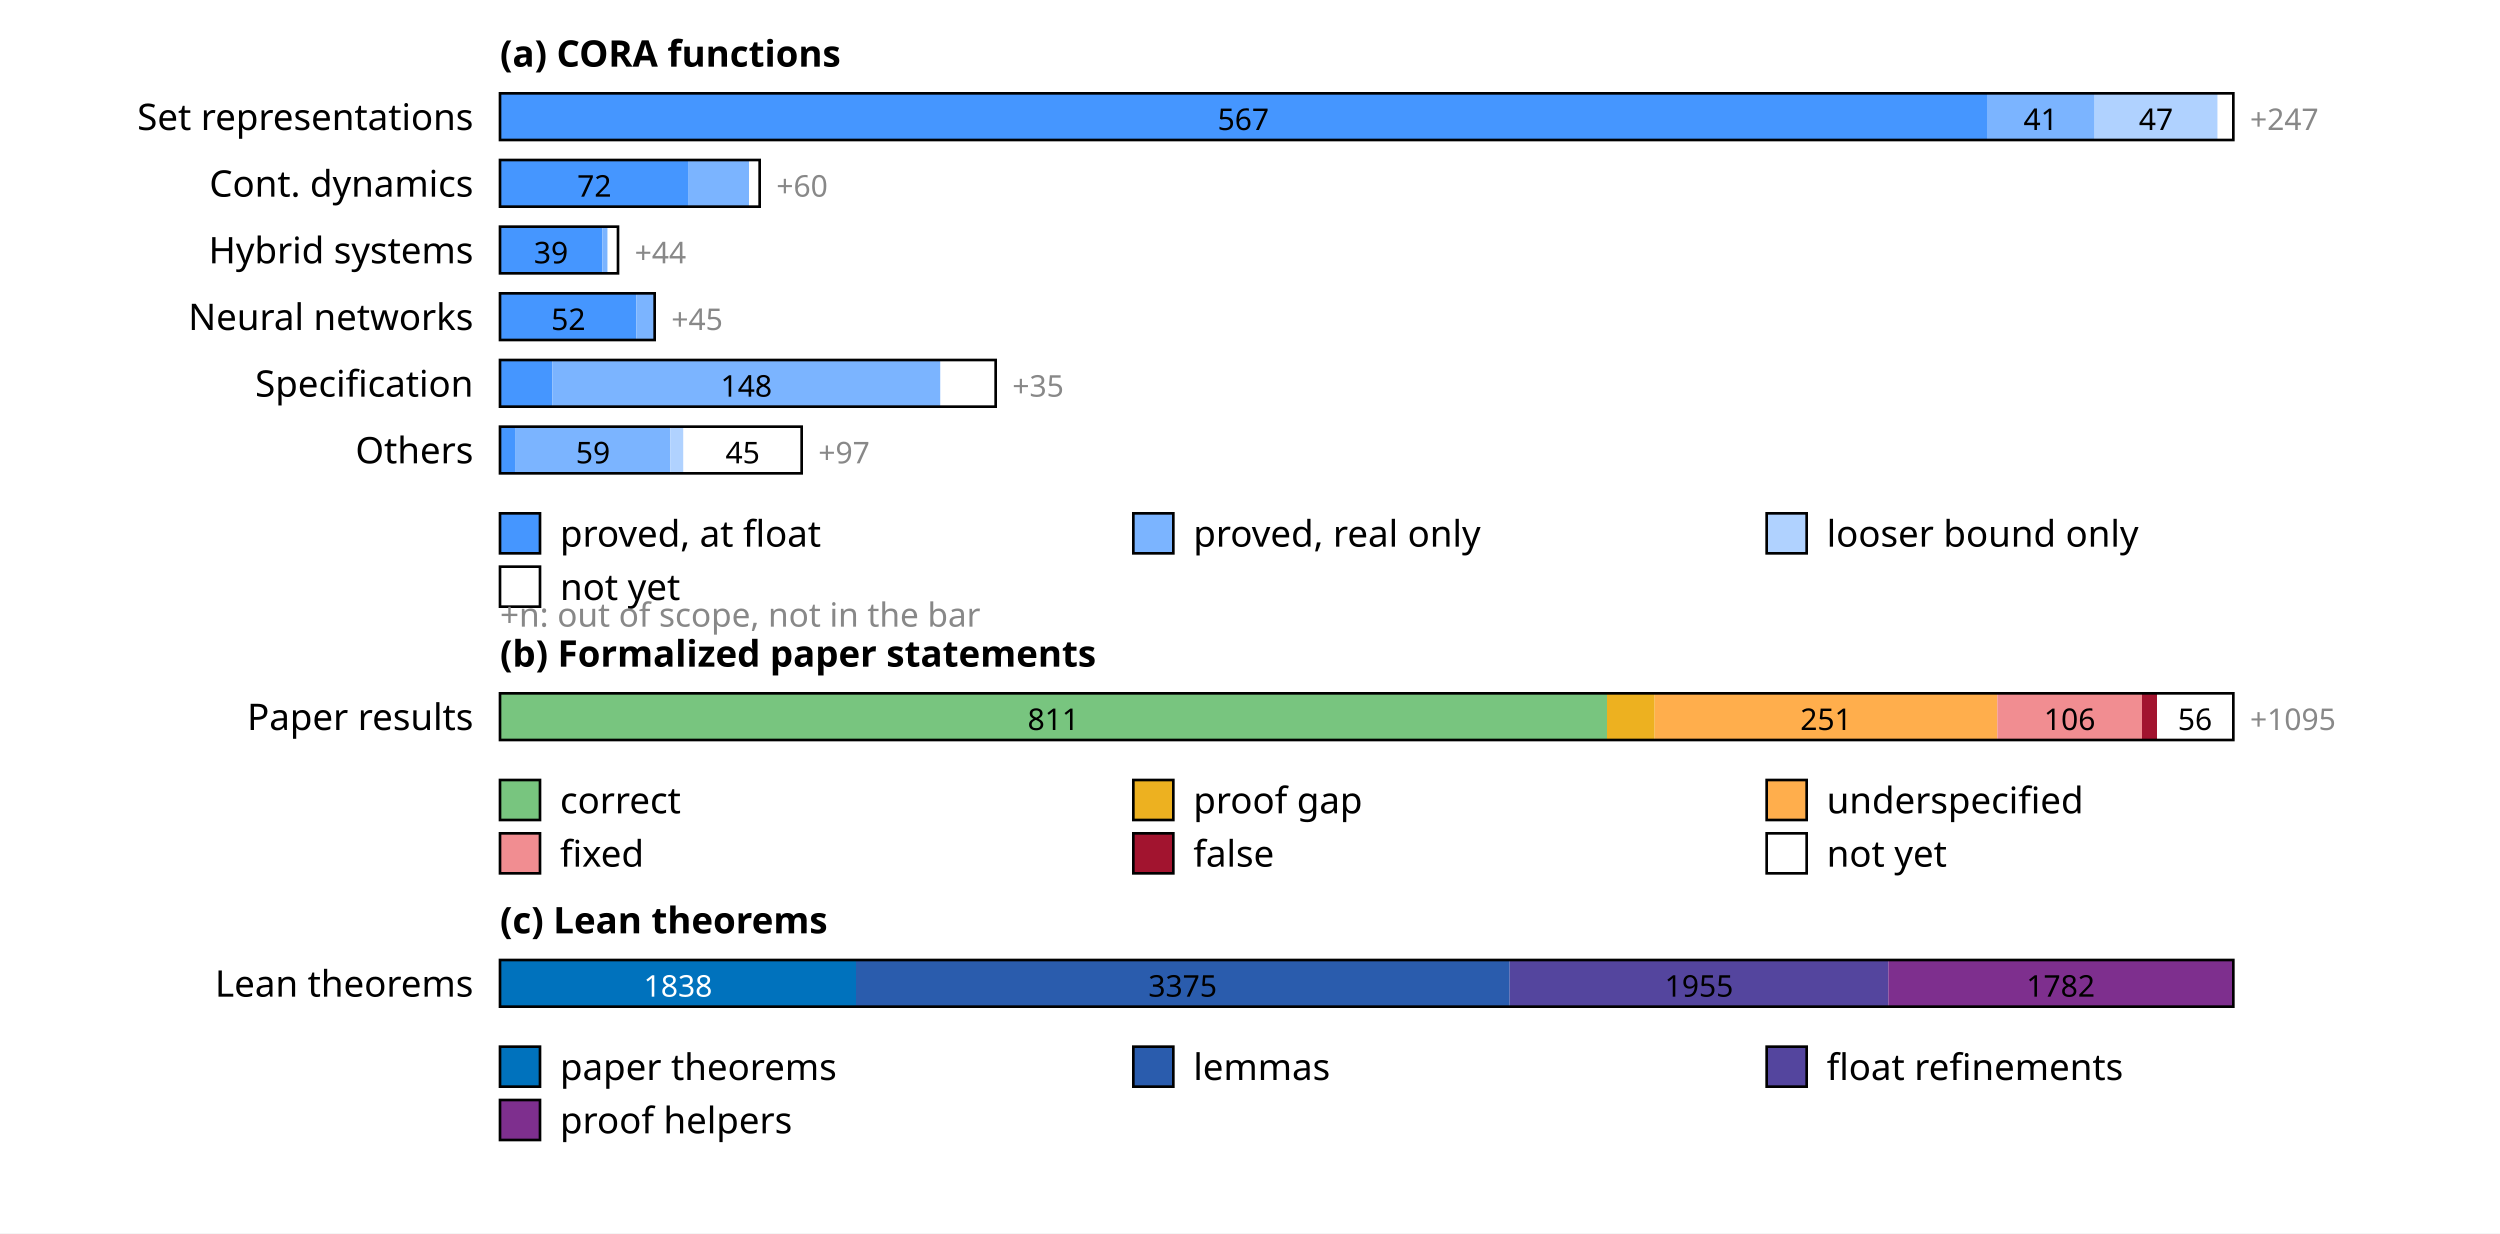
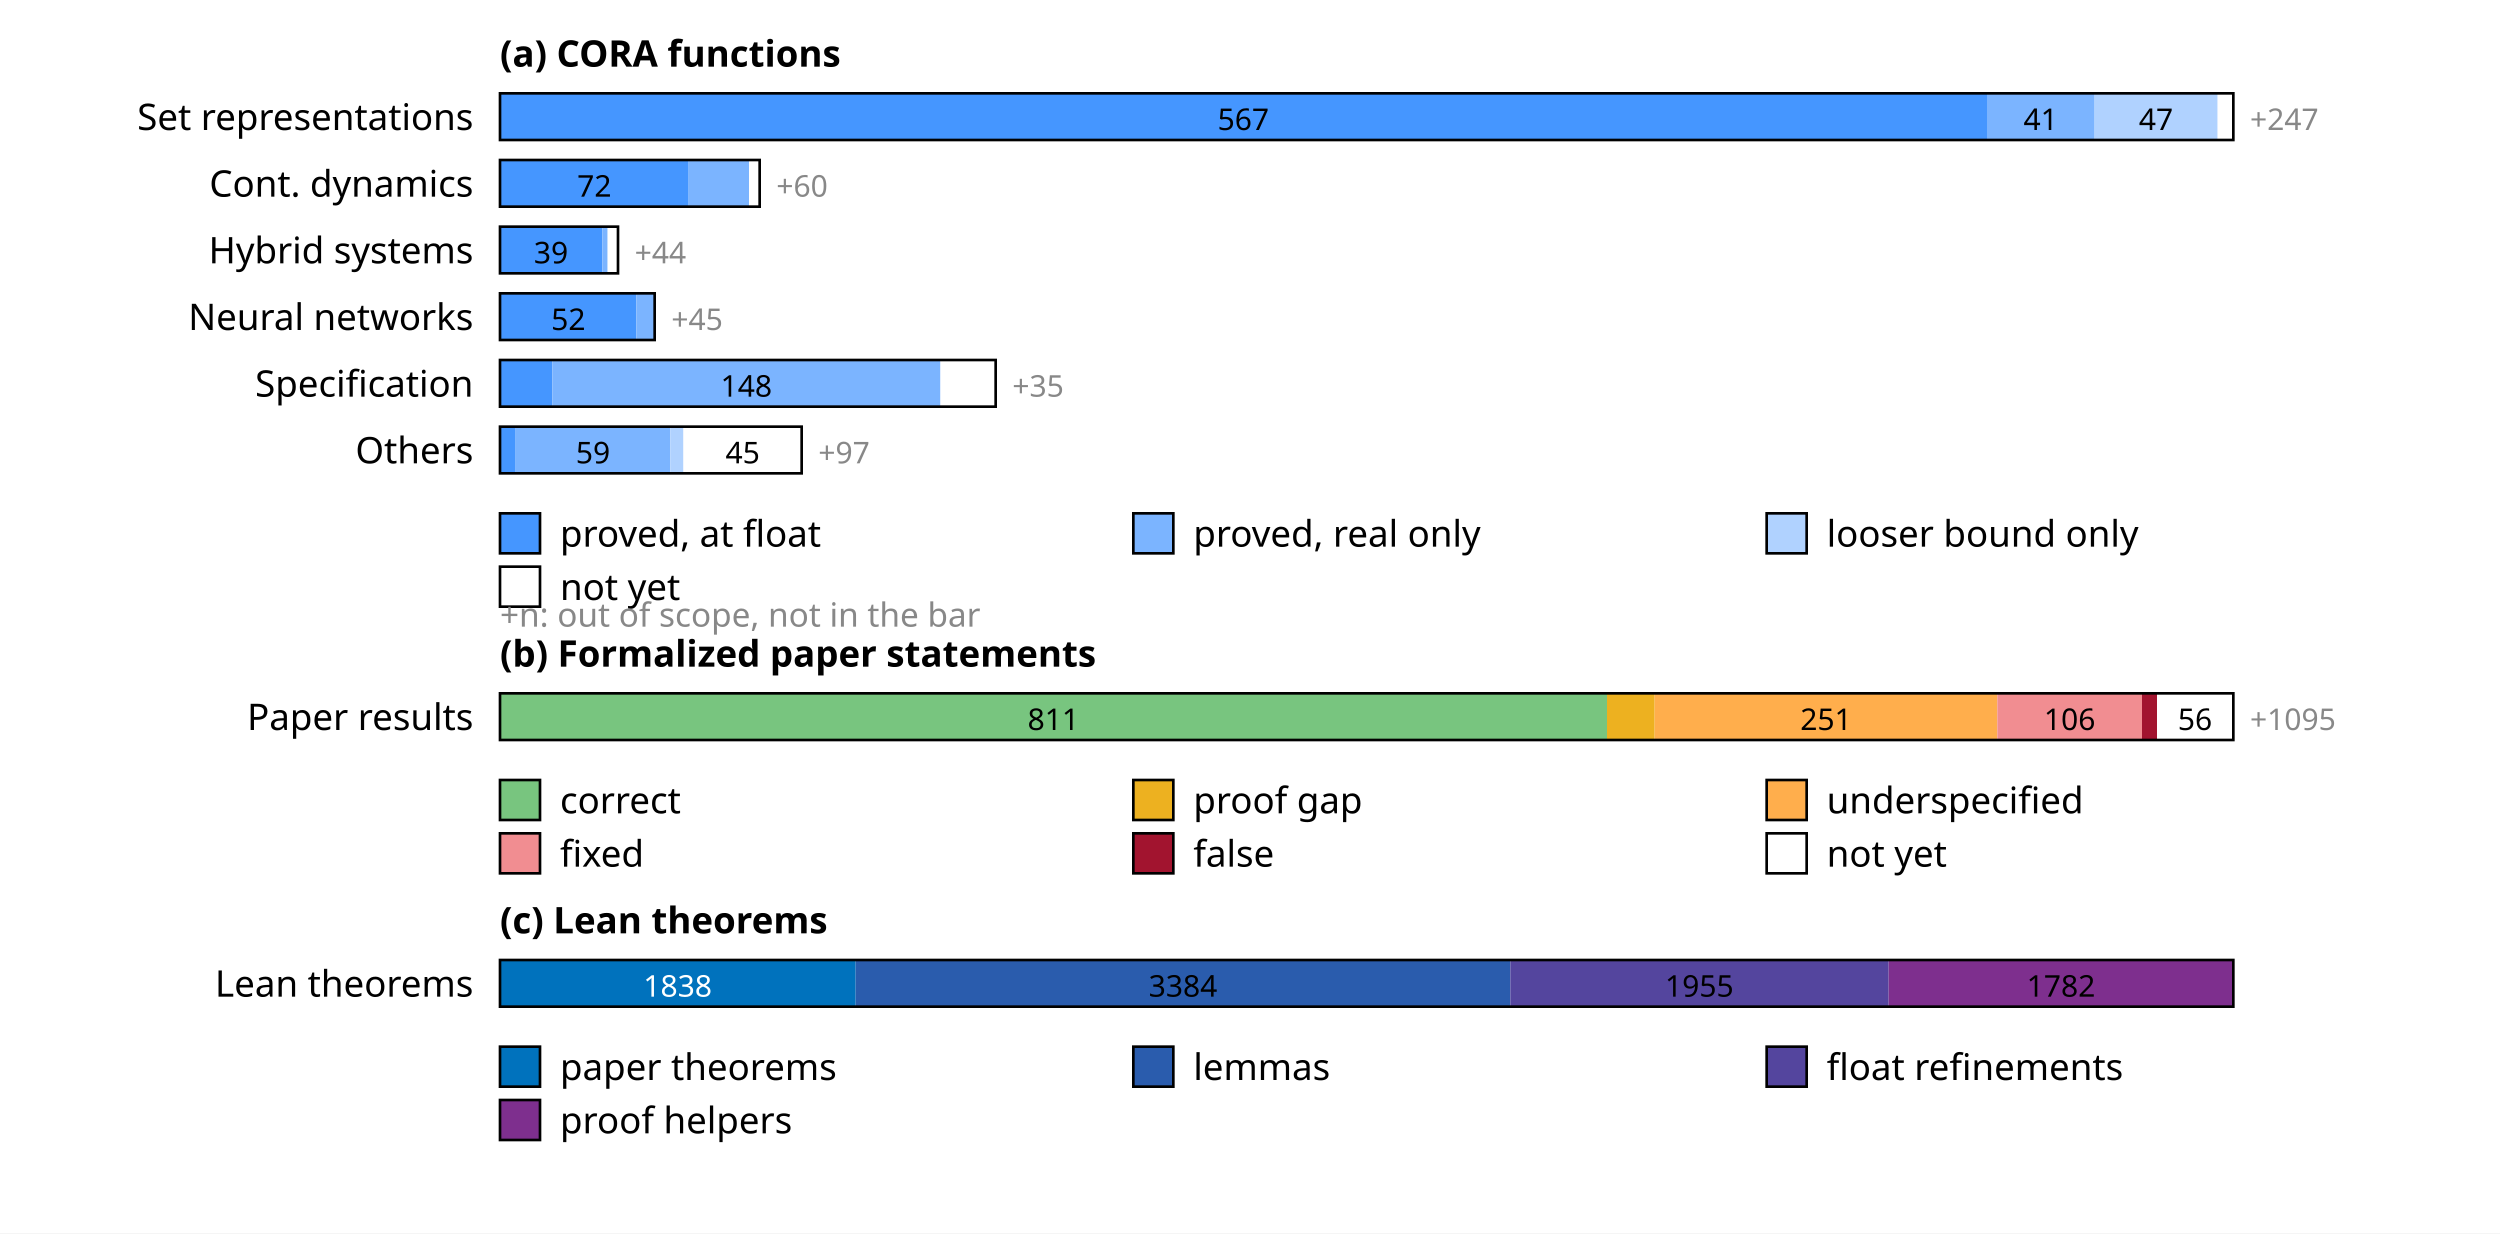
<svg xmlns="http://www.w3.org/2000/svg" width="750" height="370" font-family="sans-serif" font-size="11">
  <rect width="100%" height="100%" fill="white" />
  <text x="150" y="20" font-weight="bold">(a) CORA functions</text>
  <text x="142" y="39" text-anchor="end">Set representations</text>
  <rect x="150.0" y="28" width="446.1" height="14" fill="rgb(69,150,255)" />
  <text x="373.0" y="39" text-anchor="middle" font-size="9" fill="#000">567</text>
  <rect x="596.1" y="28" width="32.3" height="14" fill="rgb(123,180,255)" />
  <text x="612.2" y="39" text-anchor="middle" font-size="9" fill="#000">41</text>
  <rect x="628.3" y="28" width="37.0" height="14" fill="rgb(176,210,255)" />
  <text x="646.8" y="39" text-anchor="middle" font-size="9" fill="#000">47</text>
  <rect x="665.3" y="28" width="4.7" height="14" fill="rgb(255,255,255)" />
  <rect x="150" y="28" width="520.0" height="14" fill="none" stroke="#000" stroke-width="0.8" />
  <text x="675.0" y="39" font-size="9" fill="#888">+247</text>
  <text x="142" y="59" text-anchor="end">Cont. dynamics</text>
  <rect x="150.0" y="48" width="56.6" height="14" fill="rgb(69,150,255)" />
  <text x="178.3" y="59" text-anchor="middle" font-size="9" fill="#000">72</text>
  <rect x="206.6" y="48" width="18.1" height="14" fill="rgb(123,180,255)" />
  <rect x="224.7" y="48" width="3.1" height="14" fill="rgb(255,255,255)" />
  <rect x="150" y="48" width="77.9" height="14" fill="none" stroke="#000" stroke-width="0.8" />
  <text x="232.9" y="59" font-size="9" fill="#888">+60</text>
  <text x="142" y="79" text-anchor="end">Hybrid systems</text>
  <rect x="150.0" y="68" width="30.7" height="14" fill="rgb(69,150,255)" />
  <text x="165.3" y="79" text-anchor="middle" font-size="9" fill="#000">39</text>
  <rect x="180.7" y="68" width="1.6" height="14" fill="rgb(123,180,255)" />
  <rect x="182.3" y="68" width="3.1" height="14" fill="rgb(255,255,255)" />
  <rect x="150" y="68" width="35.4" height="14" fill="none" stroke="#000" stroke-width="0.8" />
  <text x="190.4" y="79" font-size="9" fill="#888">+44</text>
  <text x="142" y="99" text-anchor="end">Neural networks</text>
  <rect x="150.0" y="88" width="40.9" height="14" fill="rgb(69,150,255)" />
  <text x="170.5" y="99" text-anchor="middle" font-size="9" fill="#000">52</text>
  <rect x="190.9" y="88" width="5.5" height="14" fill="rgb(123,180,255)" />
  <rect x="150" y="88" width="46.4" height="14" fill="none" stroke="#000" stroke-width="0.8" />
  <text x="201.4" y="99" font-size="9" fill="#888">+45</text>
  <text x="142" y="119" text-anchor="end">Specification</text>
  <rect x="150.0" y="108" width="15.7" height="14" fill="rgb(69,150,255)" />
  <rect x="165.7" y="108" width="116.4" height="14" fill="rgb(123,180,255)" />
  <text x="223.9" y="119" text-anchor="middle" font-size="9" fill="#000">148</text>
  <rect x="282.2" y="108" width="16.5" height="14" fill="rgb(255,255,255)" />
  <rect x="150" y="108" width="148.7" height="14" fill="none" stroke="#000" stroke-width="0.8" />
  <text x="303.7" y="119" font-size="9" fill="#888">+35</text>
  <text x="142" y="139" text-anchor="end">Others</text>
  <rect x="150.0" y="128" width="4.7" height="14" fill="rgb(69,150,255)" />
  <rect x="154.7" y="128" width="46.4" height="14" fill="rgb(123,180,255)" />
  <text x="177.9" y="139" text-anchor="middle" font-size="9" fill="#000">59</text>
  <rect x="201.1" y="128" width="3.9" height="14" fill="rgb(176,210,255)" />
  <rect x="205.1" y="128" width="35.4" height="14" fill="rgb(255,255,255)" />
  <text x="222.8" y="139" text-anchor="middle" font-size="9" fill="#000">45</text>
  <rect x="150" y="128" width="90.5" height="14" fill="none" stroke="#000" stroke-width="0.8" />
  <text x="245.5" y="139" font-size="9" fill="#888">+97</text>
  <rect x="150" y="154" width="12" height="12" fill="rgb(69,150,255)" stroke="#000" stroke-width="0.8" />
  <text x="168" y="164">proved, at float</text>
  <rect x="340" y="154" width="12" height="12" fill="rgb(123,180,255)" stroke="#000" stroke-width="0.8" />
  <text x="358" y="164">proved, real only</text>
  <rect x="530" y="154" width="12" height="12" fill="rgb(176,210,255)" stroke="#000" stroke-width="0.8" />
  <text x="548" y="164">looser bound only</text>
  <rect x="150" y="170" width="12" height="12" fill="rgb(255,255,255)" stroke="#000" stroke-width="0.8" />
  <text x="168" y="180">not yet</text>
  <text x="150" y="188" font-size="10" fill="#888">+n: out of scope, not in the bar</text>
  <text x="150" y="200" font-weight="bold">(b) Formalized paper statements</text>
  <text x="142" y="219" text-anchor="end">Paper results</text>
  <rect x="150.0" y="208" width="332.1" height="14" fill="rgb(120,197,127)" />
  <text x="316.0" y="219" text-anchor="middle" font-size="9" fill="#000">811</text>
  <rect x="482.1" y="208" width="14.3" height="14" fill="rgb(237,177,32)" />
  <rect x="496.4" y="208" width="102.8" height="14" fill="rgb(255,174,76)" />
  <text x="547.8" y="219" text-anchor="middle" font-size="9" fill="#000">251</text>
  <rect x="599.2" y="208" width="43.4" height="14" fill="rgb(241,141,145)" />
  <text x="620.9" y="219" text-anchor="middle" font-size="9" fill="#000">106</text>
  <rect x="642.6" y="208" width="4.5" height="14" fill="rgb(162,20,47)" />
  <rect x="647.1" y="208" width="22.9" height="14" fill="rgb(255,255,255)" />
  <text x="658.5" y="219" text-anchor="middle" font-size="9" fill="#000">56</text>
  <rect x="150" y="208" width="520.0" height="14" fill="none" stroke="#000" stroke-width="0.8" />
  <text x="675.0" y="219" font-size="9" fill="#888">+1095</text>
  <rect x="150" y="234" width="12" height="12" fill="rgb(120,197,127)" stroke="#000" stroke-width="0.8" />
  <text x="168" y="244">correct</text>
  <rect x="340" y="234" width="12" height="12" fill="rgb(237,177,32)" stroke="#000" stroke-width="0.8" />
  <text x="358" y="244">proof gap</text>
  <rect x="530" y="234" width="12" height="12" fill="rgb(255,174,76)" stroke="#000" stroke-width="0.8" />
  <text x="548" y="244">underspecified</text>
  <rect x="150" y="250" width="12" height="12" fill="rgb(241,141,145)" stroke="#000" stroke-width="0.8" />
  <text x="168" y="260">fixed</text>
  <rect x="340" y="250" width="12" height="12" fill="rgb(162,20,47)" stroke="#000" stroke-width="0.8" />
  <text x="358" y="260">false</text>
  <rect x="530" y="250" width="12" height="12" fill="rgb(255,255,255)" stroke="#000" stroke-width="0.8" />
  <text x="548" y="260">not yet</text>
  <text x="150" y="280" font-weight="bold">(c) Lean theorems</text>
  <text x="142" y="299" text-anchor="end">Lean theorems</text>
-   <rect x="150.0" y="288" width="106.8" height="14" fill="rgb(0,114,189)" />
-   <text x="203.4" y="299" text-anchor="middle" font-size="9" fill="#fff">1838</text>
-   <rect x="256.8" y="288" width="196.1" height="14" fill="rgb(42,92,173)" />
-   <text x="354.8" y="299" text-anchor="middle" font-size="9" fill="#000">3375</text>
-   <rect x="452.9" y="288" width="113.6" height="14" fill="rgb(84,69,158)" />
-   <text x="509.7" y="299" text-anchor="middle" font-size="9" fill="#000">1955</text>
-   <rect x="566.5" y="288" width="103.5" height="14" fill="rgb(126,47,142)" />
-   <text x="618.2" y="299" text-anchor="middle" font-size="9" fill="#000">1782</text>
+   <rect x="150.0" y="288" width="106.7" height="14" fill="rgb(0,114,189)" />
+   <text x="203.3" y="299" text-anchor="middle" font-size="9" fill="#fff">1838</text>
+   <rect x="256.7" y="288" width="196.4" height="14" fill="rgb(42,92,173)" />
+   <text x="354.9" y="299" text-anchor="middle" font-size="9" fill="#000">3384</text>
+   <rect x="453.1" y="288" width="113.5" height="14" fill="rgb(84,69,158)" />
+   <text x="509.8" y="299" text-anchor="middle" font-size="9" fill="#000">1955</text>
+   <rect x="566.6" y="288" width="103.4" height="14" fill="rgb(126,47,142)" />
+   <text x="618.3" y="299" text-anchor="middle" font-size="9" fill="#000">1782</text>
  <rect x="150" y="288" width="520.0" height="14" fill="none" stroke="#000" stroke-width="0.8" />
  <rect x="150" y="314" width="12" height="12" fill="rgb(0,114,189)" stroke="#000" stroke-width="0.8" />
  <text x="168" y="324">paper theorems</text>
  <rect x="340" y="314" width="12" height="12" fill="rgb(42,92,173)" stroke="#000" stroke-width="0.8" />
  <text x="358" y="324">lemmas</text>
  <rect x="530" y="314" width="12" height="12" fill="rgb(84,69,158)" stroke="#000" stroke-width="0.8" />
  <text x="548" y="324">float refinements</text>
  <rect x="150" y="330" width="12" height="12" fill="rgb(126,47,142)" stroke="#000" stroke-width="0.8" />
  <text x="168" y="340">proof helpers</text>
</svg>
